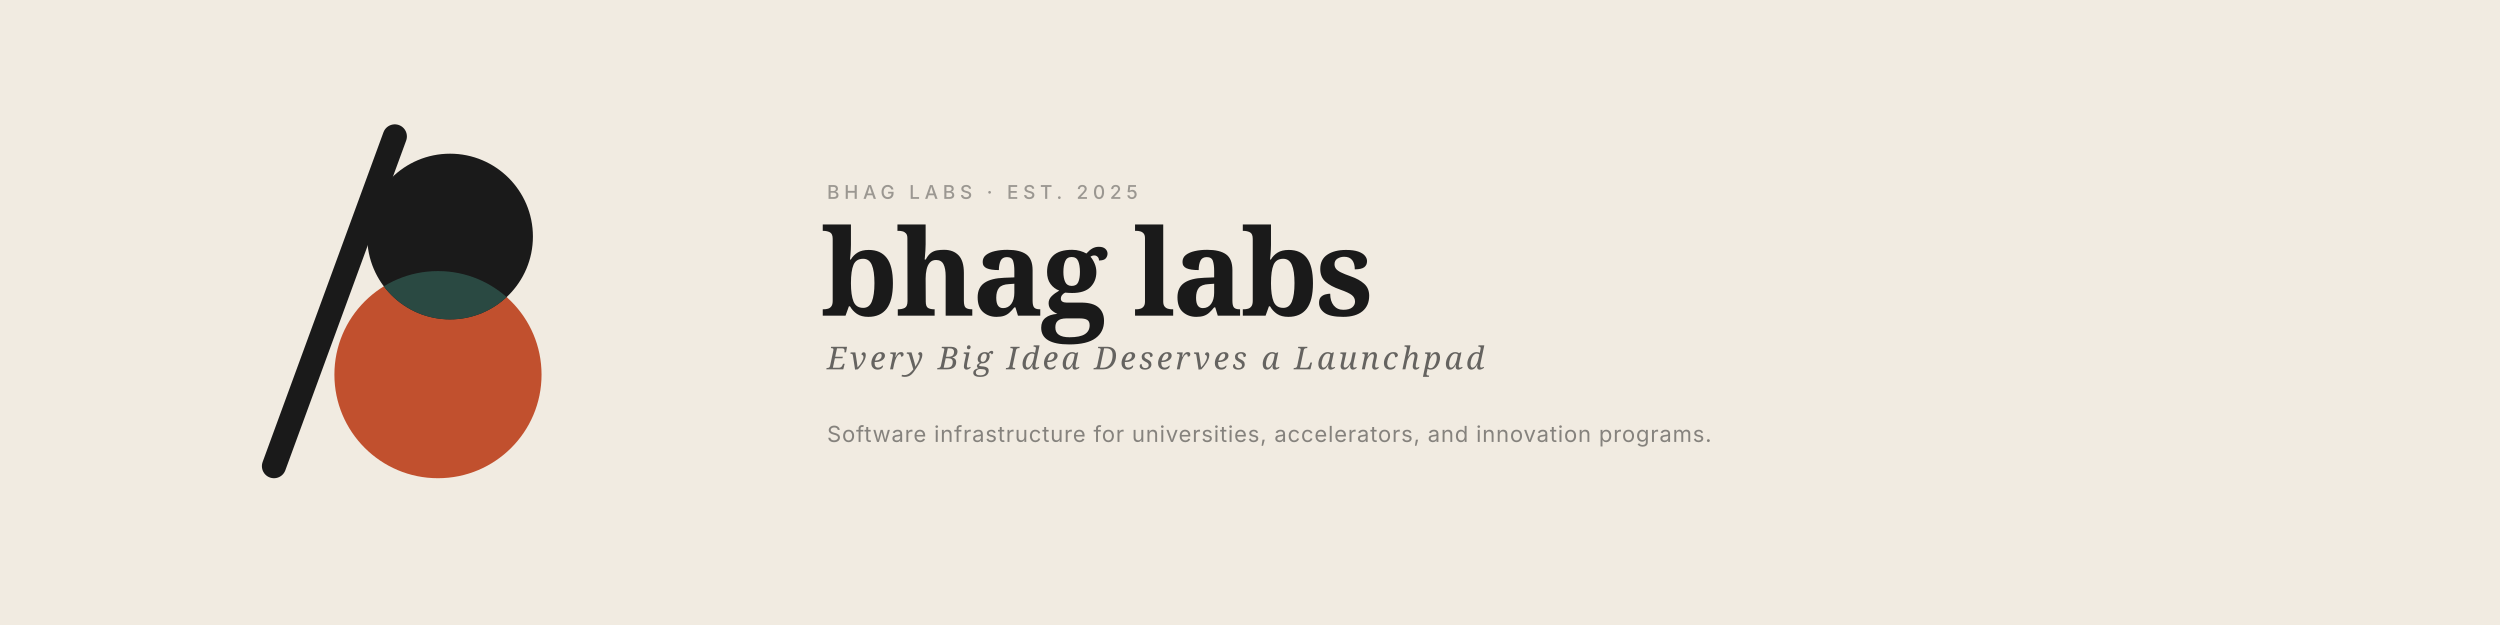
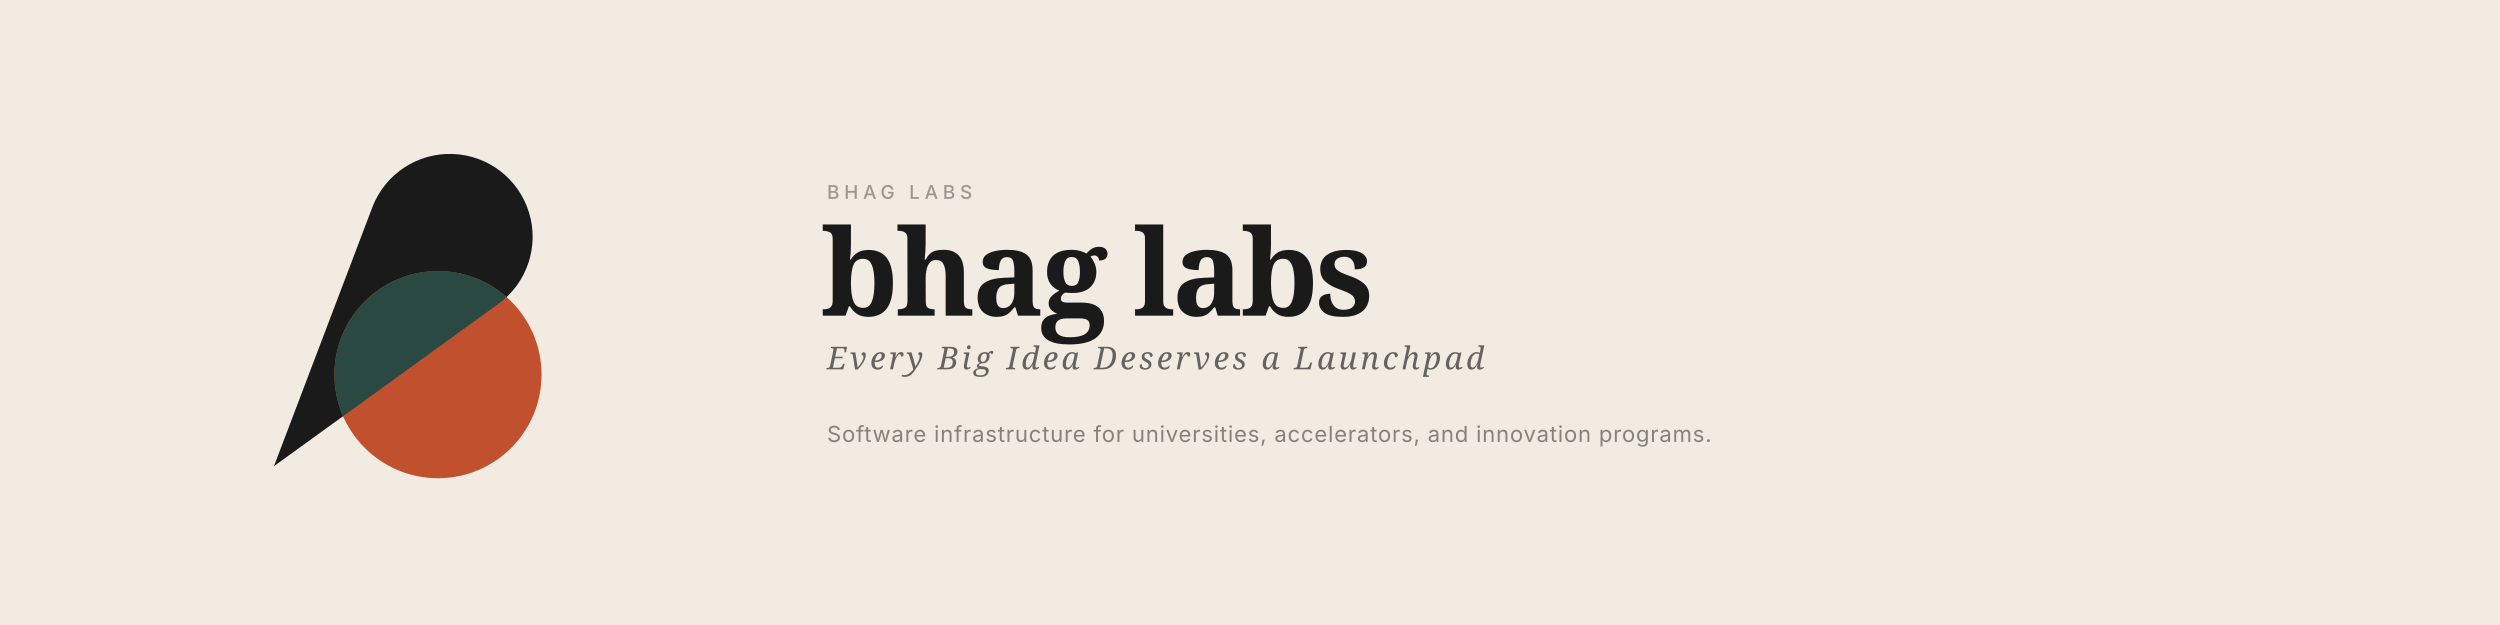
<svg xmlns="http://www.w3.org/2000/svg" viewBox="0 0 1584 396" role="img" aria-label="BHAG Labs">
  <rect width="1584" height="396" fill="#f1ebe1" />
  <g transform="translate(120,58) scale(1.09375)">
    <defs>
      <clipPath id="li-clip">
-         <circle cx="151" cy="84" r="48" />
+         <path d="M 49 217 L 106 67 A 48 48 0 1 1 179 123 Z" />
      </clipPath>
    </defs>
-     <line x1="49" y1="217" x2="119" y2="26" stroke="#1a1a1a" stroke-width="14" stroke-linecap="round" />
+     <path d="M 49 217 L 106 67 A 48 48 0 1 1 179 123 Z" fill="#1a1a1a" />
    <circle cx="144" cy="164" r="60" fill="#c1502e" />
-     <circle cx="151" cy="84" r="48" fill="#1a1a1a" />
    <circle cx="144" cy="164" r="60" fill="#2a4942" clip-path="url(#li-clip)" />
  </g>
  <g transform="translate(520, 200)">
    <text font-family="'Playfair Display', Georgia, serif" font-weight="700" font-size="76" letter-spacing="-2" fill="#1a1a1a">bhag labs</text>
    <text x="4" y="34" font-family="'Cormorant Garamond', Garamond, serif" font-weight="400" font-style="italic" font-size="20" letter-spacing="2" fill="#1a1a1a" opacity="0.65">Every Big Idea Deserves a Launchpad</text>
  </g>
-   <text x="524" y="126" text-anchor="start" font-family="Inter, ui-sans-serif, system-ui, sans-serif" font-weight="500" font-size="12" letter-spacing="3" fill="#1a1a1a" opacity="0.4">BHAG LABS  ·  EST. 2025</text>
+   <text x="524" y="126" text-anchor="start" font-family="Inter, ui-sans-serif, system-ui, sans-serif" font-weight="500" font-size="12" letter-spacing="3" fill="#1a1a1a" opacity="0.4">BHAG LABS</text>
  <text x="524" y="280" font-family="Inter, ui-sans-serif, system-ui, sans-serif" font-weight="400" font-size="14" letter-spacing="0.5" fill="#1a1a1a" opacity="0.5">Software infrastructure for universities, accelerators, and innovation programs.</text>
</svg>
